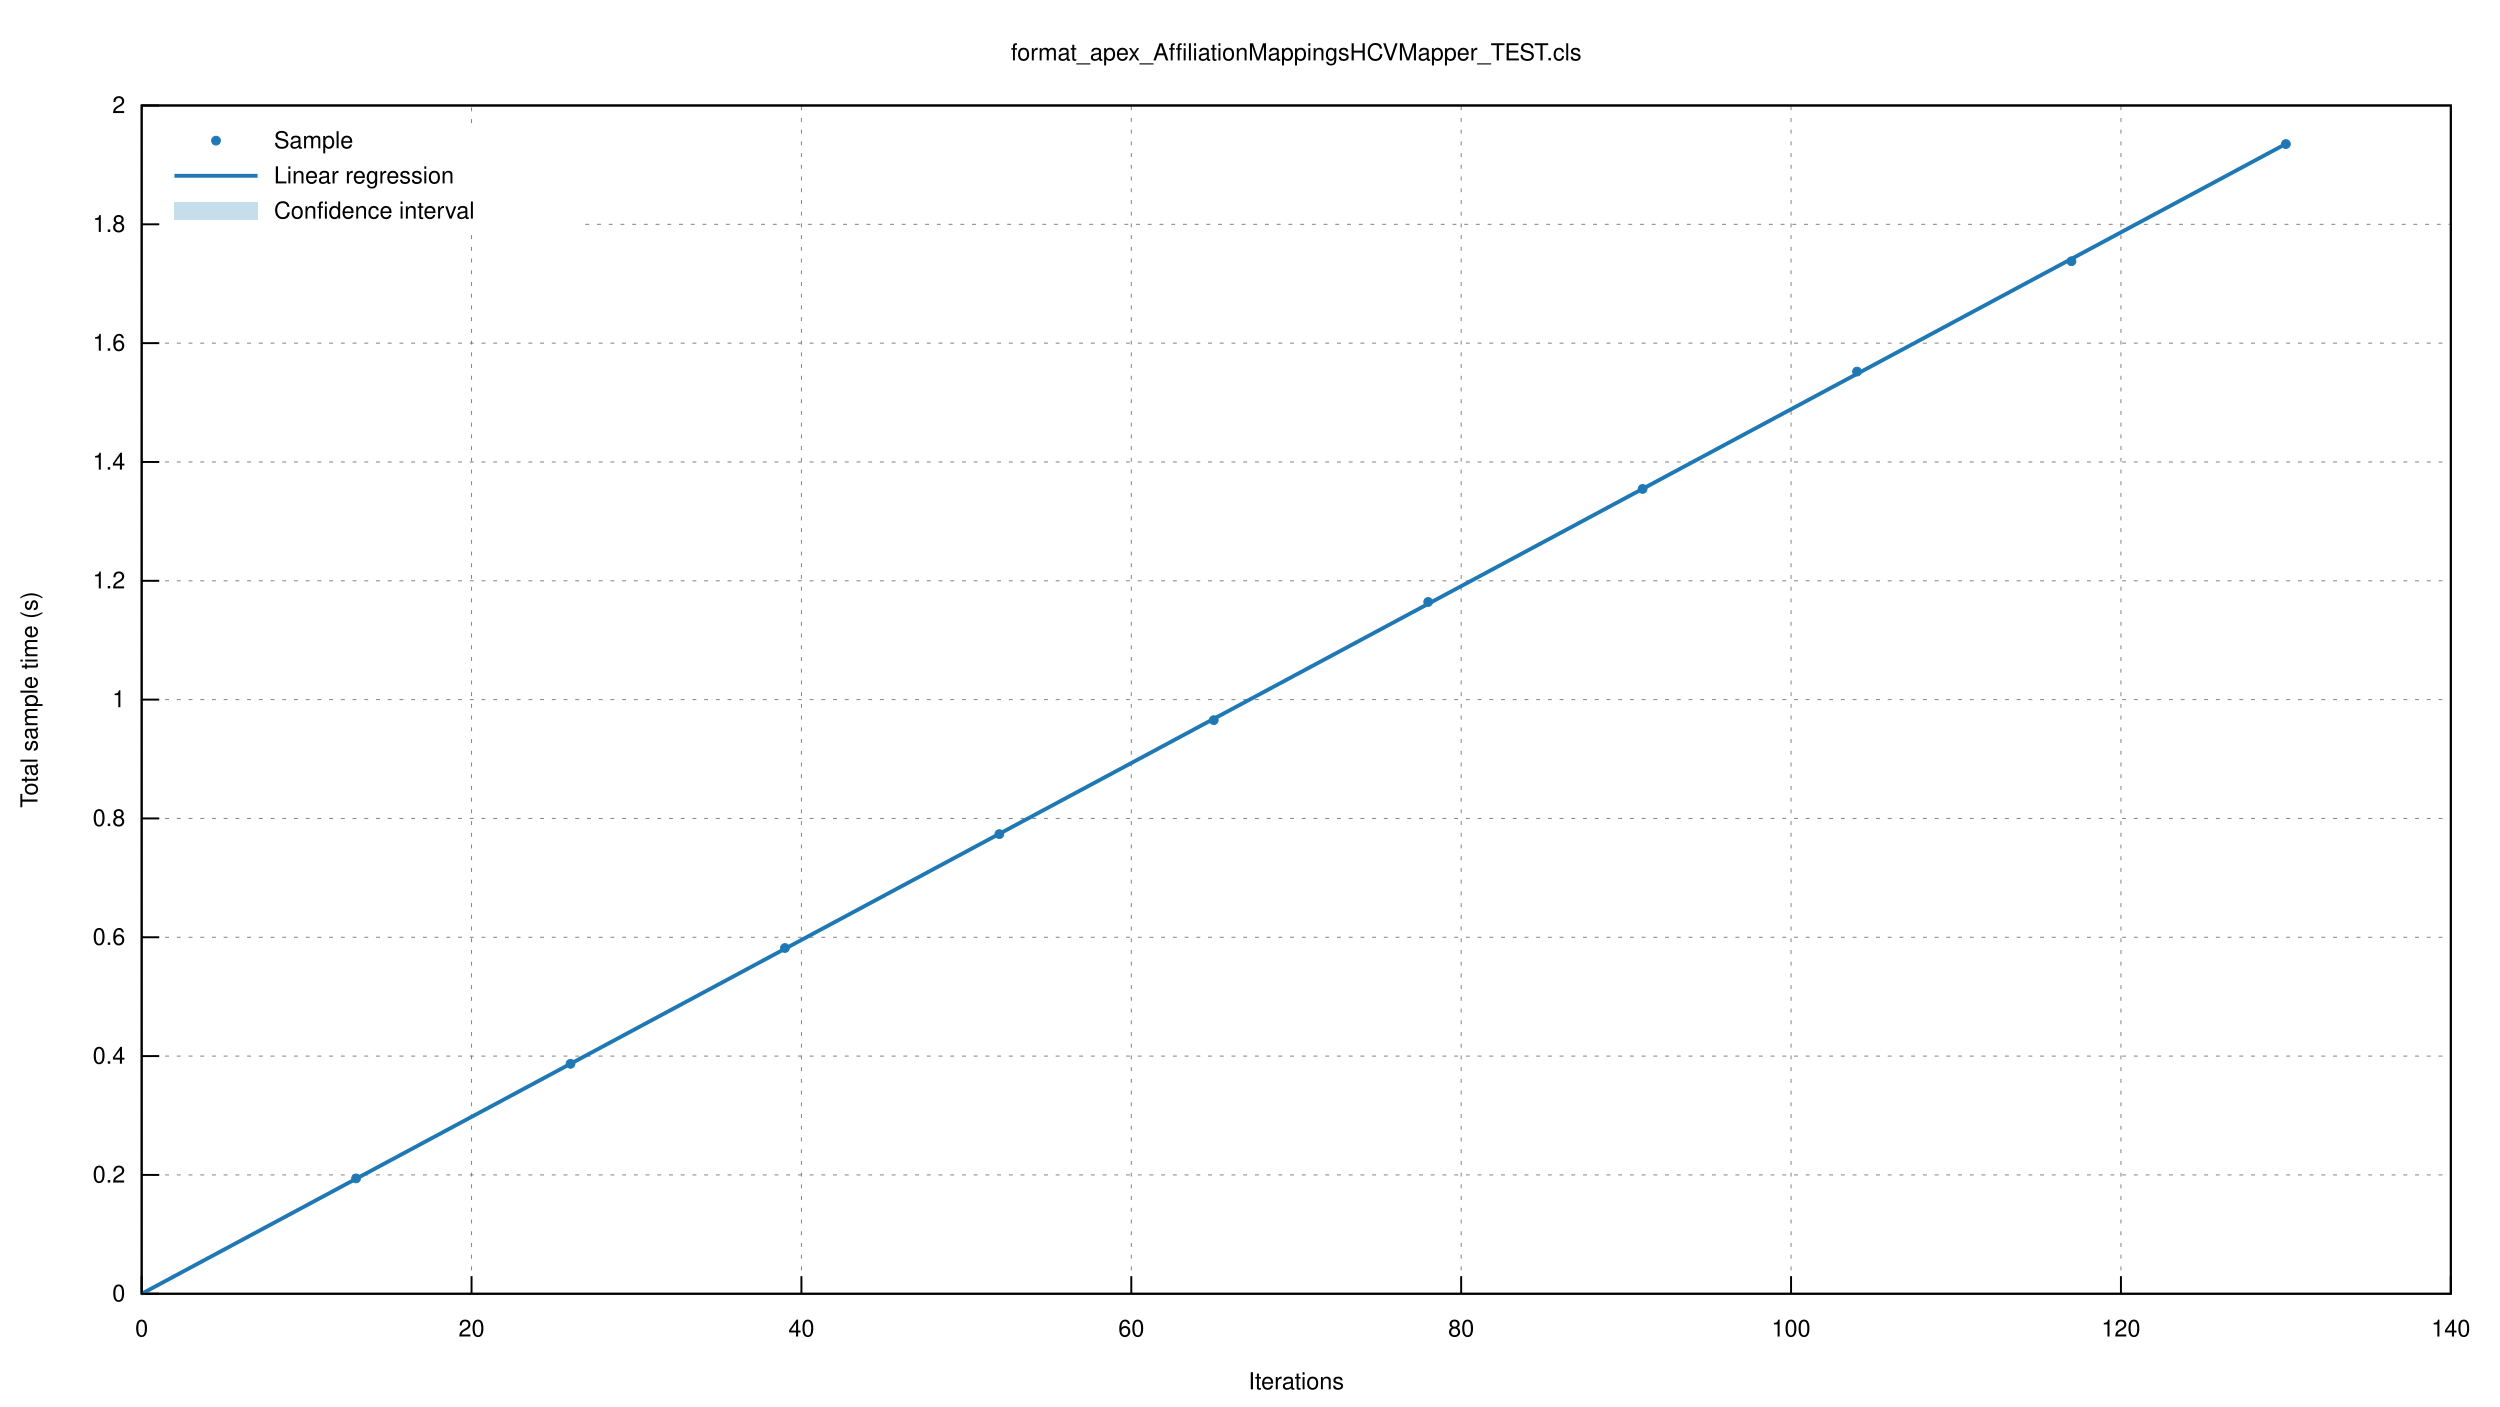
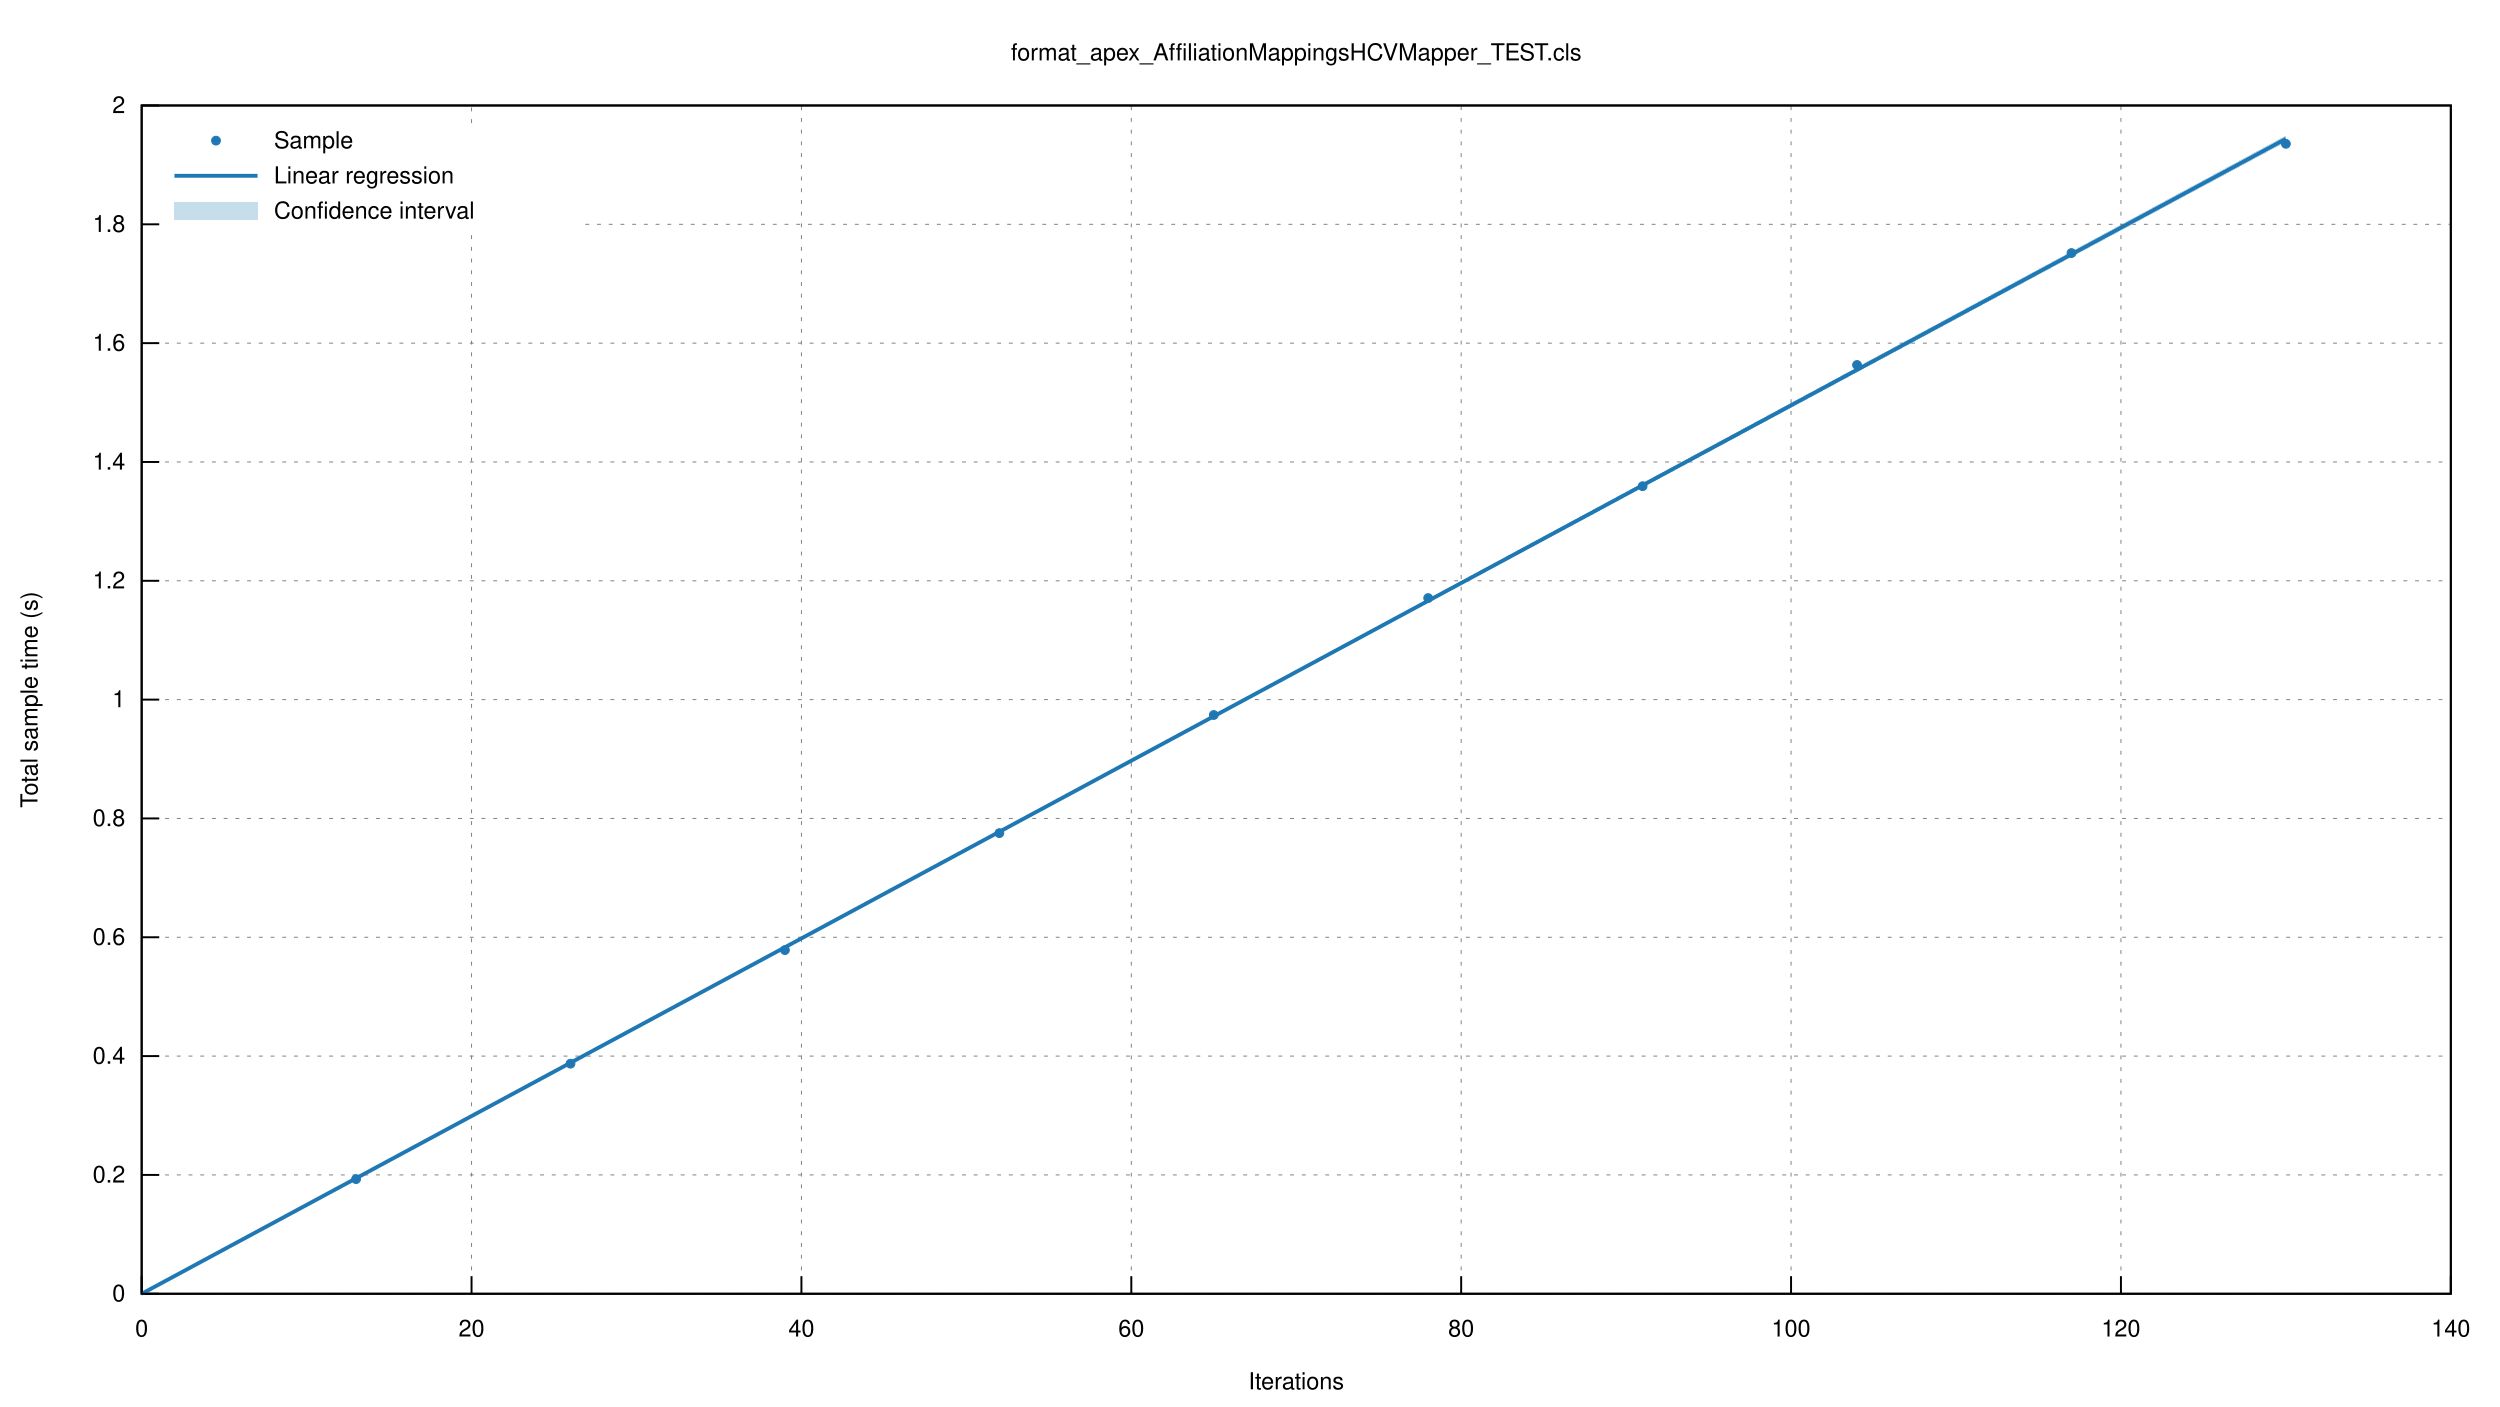
<svg xmlns="http://www.w3.org/2000/svg" xmlns:xlink="http://www.w3.org/1999/xlink" viewBox="0 0 1280 720">
  <g id="gnuplot_canvas">
    <rect x="0" y="0" width="1280" height="720" fill="none" />
    <defs>
      <circle id="gpDot" r="0.5" stroke-width="0.5" stroke="currentColor" />
      <path id="gpPt0" stroke-width="0.222" stroke="currentColor" d="M-1,0 h2 M0,-1 v2" />
      <path id="gpPt1" stroke-width="0.222" stroke="currentColor" d="M-1,-1 L1,1 M1,-1 L-1,1" />
      <path id="gpPt2" stroke-width="0.222" stroke="currentColor" d="M-1,0 L1,0 M0,-1 L0,1 M-1,-1 L1,1 M-1,1 L1,-1" />
      <rect id="gpPt3" stroke-width="0.222" stroke="currentColor" x="-1" y="-1" width="2" height="2" />
      <rect id="gpPt4" stroke-width="0.222" stroke="currentColor" fill="currentColor" x="-1" y="-1" width="2" height="2" />
      <circle id="gpPt5" stroke-width="0.222" stroke="currentColor" cx="0" cy="0" r="1" />
      <use xlink:href="#gpPt5" id="gpPt6" fill="currentColor" stroke="none" />
      <path id="gpPt7" stroke-width="0.222" stroke="currentColor" d="M0,-1.33 L-1.33,0.67 L1.33,0.67 z" />
      <use xlink:href="#gpPt7" id="gpPt8" fill="currentColor" stroke="none" />
      <use xlink:href="#gpPt7" id="gpPt9" stroke="currentColor" transform="rotate(180)" />
      <use xlink:href="#gpPt9" id="gpPt10" fill="currentColor" stroke="none" />
      <use xlink:href="#gpPt3" id="gpPt11" stroke="currentColor" transform="rotate(45)" />
      <use xlink:href="#gpPt11" id="gpPt12" fill="currentColor" stroke="none" />
      <path id="gpPt13" stroke-width="0.222" stroke="currentColor" d="M0,1.330 L1.265,0.411 L0.782,-1.067 L-0.782,-1.076 L-1.265,0.411 z" />
      <use xlink:href="#gpPt13" id="gpPt14" fill="currentColor" stroke="none" />
      <filter id="textbox" filterUnits="objectBoundingBox" x="0" y="0" height="1" width="1">
        <feFlood flood-color="white" flood-opacity="1" result="bgnd" />
        <feComposite in="SourceGraphic" in2="bgnd" operator="atop" />
      </filter>
      <filter id="greybox" filterUnits="objectBoundingBox" x="0" y="0" height="1" width="1">
        <feFlood flood-color="lightgrey" flood-opacity="1" result="grey" />
        <feComposite in="SourceGraphic" in2="grey" operator="atop" />
      </filter>
    </defs>
    <g fill="none" color="white" stroke="currentColor" stroke-width="1.00" stroke-linecap="butt" stroke-linejoin="miter">
</g>
    <g fill="none" color="black" stroke="currentColor" stroke-width="1.00" stroke-linecap="butt" stroke-linejoin="miter">
</g>
    <g fill="none" color="black" stroke="black" stroke-width="0.50" stroke-linecap="butt" stroke-linejoin="miter">
</g>
    <g fill="none" color="gray" stroke="currentColor" stroke-width="0.50" stroke-linecap="butt" stroke-linejoin="miter">
      <path stroke="gray" stroke-dasharray="2,4" class="gridline" d="M72.53,662.40 L1254.82,662.40  " />
    </g>
    <g fill="none" color="gray" stroke="gray" stroke-width="1.00" stroke-linecap="butt" stroke-linejoin="miter">
</g>
    <g fill="none" color="black" stroke="currentColor" stroke-width="1.00" stroke-linecap="butt" stroke-linejoin="miter">
      <path stroke="black" d="M72.53,662.40 L81.53,662.40  " />
      <g transform="translate(64.14,666.30)" stroke="none" fill="black" font-family="Helvetica" font-size="12.00" text-anchor="end">
        <text>
          <tspan font-family="Helvetica"> 0</tspan>
        </text>
      </g>
    </g>
    <g fill="none" color="black" stroke="currentColor" stroke-width="1.00" stroke-linecap="butt" stroke-linejoin="miter">
</g>
    <g fill="none" color="black" stroke="black" stroke-width="0.50" stroke-linecap="butt" stroke-linejoin="miter">
</g>
    <g fill="none" color="gray" stroke="currentColor" stroke-width="0.50" stroke-linecap="butt" stroke-linejoin="miter">
      <path stroke="gray" stroke-dasharray="2,4" class="gridline" d="M72.53,601.56 L1254.82,601.56  " />
    </g>
    <g fill="none" color="gray" stroke="gray" stroke-width="1.00" stroke-linecap="butt" stroke-linejoin="miter">
</g>
    <g fill="none" color="black" stroke="currentColor" stroke-width="1.00" stroke-linecap="butt" stroke-linejoin="miter">
      <path stroke="black" d="M72.53,601.56 L81.53,601.56  " />
      <g transform="translate(64.14,605.46)" stroke="none" fill="black" font-family="Helvetica" font-size="12.00" text-anchor="end">
        <text>
          <tspan font-family="Helvetica"> 0.2</tspan>
        </text>
      </g>
    </g>
    <g fill="none" color="black" stroke="currentColor" stroke-width="1.00" stroke-linecap="butt" stroke-linejoin="miter">
</g>
    <g fill="none" color="black" stroke="black" stroke-width="0.50" stroke-linecap="butt" stroke-linejoin="miter">
</g>
    <g fill="none" color="gray" stroke="currentColor" stroke-width="0.50" stroke-linecap="butt" stroke-linejoin="miter">
      <path stroke="gray" stroke-dasharray="2,4" class="gridline" d="M72.53,540.72 L1254.82,540.72  " />
    </g>
    <g fill="none" color="gray" stroke="gray" stroke-width="1.00" stroke-linecap="butt" stroke-linejoin="miter">
</g>
    <g fill="none" color="black" stroke="currentColor" stroke-width="1.00" stroke-linecap="butt" stroke-linejoin="miter">
      <path stroke="black" d="M72.53,540.72 L81.53,540.72  " />
      <g transform="translate(64.14,544.62)" stroke="none" fill="black" font-family="Helvetica" font-size="12.00" text-anchor="end">
        <text>
          <tspan font-family="Helvetica"> 0.4</tspan>
        </text>
      </g>
    </g>
    <g fill="none" color="black" stroke="currentColor" stroke-width="1.00" stroke-linecap="butt" stroke-linejoin="miter">
</g>
    <g fill="none" color="black" stroke="black" stroke-width="0.50" stroke-linecap="butt" stroke-linejoin="miter">
</g>
    <g fill="none" color="gray" stroke="currentColor" stroke-width="0.50" stroke-linecap="butt" stroke-linejoin="miter">
      <path stroke="gray" stroke-dasharray="2,4" class="gridline" d="M72.53,479.88 L1254.82,479.88  " />
    </g>
    <g fill="none" color="gray" stroke="gray" stroke-width="1.00" stroke-linecap="butt" stroke-linejoin="miter">
</g>
    <g fill="none" color="black" stroke="currentColor" stroke-width="1.00" stroke-linecap="butt" stroke-linejoin="miter">
      <path stroke="black" d="M72.53,479.88 L81.53,479.88  " />
      <g transform="translate(64.14,483.78)" stroke="none" fill="black" font-family="Helvetica" font-size="12.00" text-anchor="end">
        <text>
          <tspan font-family="Helvetica"> 0.6</tspan>
        </text>
      </g>
    </g>
    <g fill="none" color="black" stroke="currentColor" stroke-width="1.00" stroke-linecap="butt" stroke-linejoin="miter">
</g>
    <g fill="none" color="black" stroke="black" stroke-width="0.50" stroke-linecap="butt" stroke-linejoin="miter">
</g>
    <g fill="none" color="gray" stroke="currentColor" stroke-width="0.50" stroke-linecap="butt" stroke-linejoin="miter">
      <path stroke="gray" stroke-dasharray="2,4" class="gridline" d="M72.53,419.04 L1254.82,419.04  " />
    </g>
    <g fill="none" color="gray" stroke="gray" stroke-width="1.00" stroke-linecap="butt" stroke-linejoin="miter">
</g>
    <g fill="none" color="black" stroke="currentColor" stroke-width="1.00" stroke-linecap="butt" stroke-linejoin="miter">
      <path stroke="black" d="M72.53,419.04 L81.53,419.04  " />
      <g transform="translate(64.14,422.94)" stroke="none" fill="black" font-family="Helvetica" font-size="12.00" text-anchor="end">
        <text>
          <tspan font-family="Helvetica"> 0.8</tspan>
        </text>
      </g>
    </g>
    <g fill="none" color="black" stroke="currentColor" stroke-width="1.00" stroke-linecap="butt" stroke-linejoin="miter">
</g>
    <g fill="none" color="black" stroke="black" stroke-width="0.50" stroke-linecap="butt" stroke-linejoin="miter">
</g>
    <g fill="none" color="gray" stroke="currentColor" stroke-width="0.50" stroke-linecap="butt" stroke-linejoin="miter">
      <path stroke="gray" stroke-dasharray="2,4" class="gridline" d="M72.53,358.20 L1254.82,358.20  " />
    </g>
    <g fill="none" color="gray" stroke="gray" stroke-width="1.00" stroke-linecap="butt" stroke-linejoin="miter">
</g>
    <g fill="none" color="black" stroke="currentColor" stroke-width="1.00" stroke-linecap="butt" stroke-linejoin="miter">
      <path stroke="black" d="M72.53,358.20 L81.53,358.20  " />
      <g transform="translate(64.14,362.10)" stroke="none" fill="black" font-family="Helvetica" font-size="12.00" text-anchor="end">
        <text>
          <tspan font-family="Helvetica"> 1</tspan>
        </text>
      </g>
    </g>
    <g fill="none" color="black" stroke="currentColor" stroke-width="1.00" stroke-linecap="butt" stroke-linejoin="miter">
</g>
    <g fill="none" color="black" stroke="black" stroke-width="0.50" stroke-linecap="butt" stroke-linejoin="miter">
</g>
    <g fill="none" color="gray" stroke="currentColor" stroke-width="0.50" stroke-linecap="butt" stroke-linejoin="miter">
      <path stroke="gray" stroke-dasharray="2,4" class="gridline" d="M72.53,297.37 L1254.82,297.37  " />
    </g>
    <g fill="none" color="gray" stroke="gray" stroke-width="1.00" stroke-linecap="butt" stroke-linejoin="miter">
</g>
    <g fill="none" color="black" stroke="currentColor" stroke-width="1.00" stroke-linecap="butt" stroke-linejoin="miter">
      <path stroke="black" d="M72.53,297.37 L81.53,297.37  " />
      <g transform="translate(64.14,301.27)" stroke="none" fill="black" font-family="Helvetica" font-size="12.00" text-anchor="end">
        <text>
          <tspan font-family="Helvetica"> 1.2</tspan>
        </text>
      </g>
    </g>
    <g fill="none" color="black" stroke="currentColor" stroke-width="1.00" stroke-linecap="butt" stroke-linejoin="miter">
</g>
    <g fill="none" color="black" stroke="black" stroke-width="0.50" stroke-linecap="butt" stroke-linejoin="miter">
</g>
    <g fill="none" color="gray" stroke="currentColor" stroke-width="0.50" stroke-linecap="butt" stroke-linejoin="miter">
      <path stroke="gray" stroke-dasharray="2,4" class="gridline" d="M72.53,236.53 L1254.82,236.53  " />
    </g>
    <g fill="none" color="gray" stroke="gray" stroke-width="1.00" stroke-linecap="butt" stroke-linejoin="miter">
</g>
    <g fill="none" color="black" stroke="currentColor" stroke-width="1.00" stroke-linecap="butt" stroke-linejoin="miter">
      <path stroke="black" d="M72.53,236.53 L81.53,236.53  " />
      <g transform="translate(64.14,240.43)" stroke="none" fill="black" font-family="Helvetica" font-size="12.00" text-anchor="end">
        <text>
          <tspan font-family="Helvetica"> 1.4</tspan>
        </text>
      </g>
    </g>
    <g fill="none" color="black" stroke="currentColor" stroke-width="1.00" stroke-linecap="butt" stroke-linejoin="miter">
</g>
    <g fill="none" color="black" stroke="black" stroke-width="0.50" stroke-linecap="butt" stroke-linejoin="miter">
</g>
    <g fill="none" color="gray" stroke="currentColor" stroke-width="0.50" stroke-linecap="butt" stroke-linejoin="miter">
      <path stroke="gray" stroke-dasharray="2,4" class="gridline" d="M72.53,175.69 L1254.82,175.69  " />
    </g>
    <g fill="none" color="gray" stroke="gray" stroke-width="1.00" stroke-linecap="butt" stroke-linejoin="miter">
</g>
    <g fill="none" color="black" stroke="currentColor" stroke-width="1.00" stroke-linecap="butt" stroke-linejoin="miter">
      <path stroke="black" d="M72.53,175.69 L81.53,175.69  " />
      <g transform="translate(64.14,179.59)" stroke="none" fill="black" font-family="Helvetica" font-size="12.00" text-anchor="end">
        <text>
          <tspan font-family="Helvetica"> 1.6</tspan>
        </text>
      </g>
    </g>
    <g fill="none" color="black" stroke="currentColor" stroke-width="1.00" stroke-linecap="butt" stroke-linejoin="miter">
</g>
    <g fill="none" color="black" stroke="black" stroke-width="0.50" stroke-linecap="butt" stroke-linejoin="miter">
</g>
    <g fill="none" color="gray" stroke="currentColor" stroke-width="0.50" stroke-linecap="butt" stroke-linejoin="miter">
      <path stroke="gray" stroke-dasharray="2,4" class="gridline" d="M72.53,114.85 L80.92,114.85 M299.67,114.85 L1254.82,114.85  " />
    </g>
    <g fill="none" color="gray" stroke="gray" stroke-width="1.00" stroke-linecap="butt" stroke-linejoin="miter">
</g>
    <g fill="none" color="black" stroke="currentColor" stroke-width="1.00" stroke-linecap="butt" stroke-linejoin="miter">
      <path stroke="black" d="M72.53,114.85 L81.53,114.85  " />
      <g transform="translate(64.14,118.75)" stroke="none" fill="black" font-family="Helvetica" font-size="12.00" text-anchor="end">
        <text>
          <tspan font-family="Helvetica"> 1.8</tspan>
        </text>
      </g>
    </g>
    <g fill="none" color="black" stroke="currentColor" stroke-width="1.00" stroke-linecap="butt" stroke-linejoin="miter">
</g>
    <g fill="none" color="black" stroke="black" stroke-width="0.50" stroke-linecap="butt" stroke-linejoin="miter">
</g>
    <g fill="none" color="gray" stroke="currentColor" stroke-width="0.50" stroke-linecap="butt" stroke-linejoin="miter">
      <path stroke="gray" stroke-dasharray="2,4" class="gridline" d="M72.53,54.01 L1254.82,54.01  " />
    </g>
    <g fill="none" color="gray" stroke="gray" stroke-width="1.00" stroke-linecap="butt" stroke-linejoin="miter">
</g>
    <g fill="none" color="black" stroke="currentColor" stroke-width="1.00" stroke-linecap="butt" stroke-linejoin="miter">
      <path stroke="black" d="M72.53,54.01 L81.53,54.01  " />
      <g transform="translate(64.14,57.91)" stroke="none" fill="black" font-family="Helvetica" font-size="12.00" text-anchor="end">
        <text>
          <tspan font-family="Helvetica"> 2</tspan>
        </text>
      </g>
    </g>
    <g fill="none" color="black" stroke="currentColor" stroke-width="1.00" stroke-linecap="butt" stroke-linejoin="miter">
</g>
    <g fill="none" color="black" stroke="black" stroke-width="0.50" stroke-linecap="butt" stroke-linejoin="miter">
</g>
    <g fill="none" color="gray" stroke="currentColor" stroke-width="0.50" stroke-linecap="butt" stroke-linejoin="miter">
      <path stroke="gray" stroke-dasharray="2,4" class="gridline" d="M72.53,662.40 L72.53,54.01  " />
    </g>
    <g fill="none" color="gray" stroke="gray" stroke-width="1.00" stroke-linecap="butt" stroke-linejoin="miter">
</g>
    <g fill="none" color="black" stroke="currentColor" stroke-width="1.00" stroke-linecap="butt" stroke-linejoin="miter">
      <path stroke="black" d="M72.53,662.40 L72.53,653.40  " />
      <g transform="translate(72.53,684.30)" stroke="none" fill="black" font-family="Helvetica" font-size="12.00" text-anchor="middle">
        <text>
          <tspan font-family="Helvetica"> 0</tspan>
        </text>
      </g>
    </g>
    <g fill="none" color="black" stroke="currentColor" stroke-width="1.00" stroke-linecap="butt" stroke-linejoin="miter">
</g>
    <g fill="none" color="black" stroke="black" stroke-width="0.50" stroke-linecap="butt" stroke-linejoin="miter">
</g>
    <g fill="none" color="gray" stroke="currentColor" stroke-width="0.50" stroke-linecap="butt" stroke-linejoin="miter">
      <path stroke="gray" stroke-dasharray="2,4" class="gridline" d="M241.43,662.40 L241.43,117.01 M241.43,63.01 L241.43,54.01  " />
    </g>
    <g fill="none" color="gray" stroke="gray" stroke-width="1.00" stroke-linecap="butt" stroke-linejoin="miter">
</g>
    <g fill="none" color="black" stroke="currentColor" stroke-width="1.00" stroke-linecap="butt" stroke-linejoin="miter">
      <path stroke="black" d="M241.43,662.40 L241.43,653.40  " />
      <g transform="translate(241.43,684.30)" stroke="none" fill="black" font-family="Helvetica" font-size="12.00" text-anchor="middle">
        <text>
          <tspan font-family="Helvetica"> 20</tspan>
        </text>
      </g>
    </g>
    <g fill="none" color="black" stroke="currentColor" stroke-width="1.00" stroke-linecap="butt" stroke-linejoin="miter">
</g>
    <g fill="none" color="black" stroke="black" stroke-width="0.50" stroke-linecap="butt" stroke-linejoin="miter">
</g>
    <g fill="none" color="gray" stroke="currentColor" stroke-width="0.50" stroke-linecap="butt" stroke-linejoin="miter">
      <path stroke="gray" stroke-dasharray="2,4" class="gridline" d="M410.33,662.40 L410.33,54.01  " />
    </g>
    <g fill="none" color="gray" stroke="gray" stroke-width="1.00" stroke-linecap="butt" stroke-linejoin="miter">
</g>
    <g fill="none" color="black" stroke="currentColor" stroke-width="1.00" stroke-linecap="butt" stroke-linejoin="miter">
      <path stroke="black" d="M410.33,662.40 L410.33,653.40  " />
      <g transform="translate(410.33,684.30)" stroke="none" fill="black" font-family="Helvetica" font-size="12.00" text-anchor="middle">
        <text>
          <tspan font-family="Helvetica"> 40</tspan>
        </text>
      </g>
    </g>
    <g fill="none" color="black" stroke="currentColor" stroke-width="1.00" stroke-linecap="butt" stroke-linejoin="miter">
</g>
    <g fill="none" color="black" stroke="black" stroke-width="0.50" stroke-linecap="butt" stroke-linejoin="miter">
</g>
    <g fill="none" color="gray" stroke="currentColor" stroke-width="0.50" stroke-linecap="butt" stroke-linejoin="miter">
      <path stroke="gray" stroke-dasharray="2,4" class="gridline" d="M579.23,662.40 L579.23,54.01  " />
    </g>
    <g fill="none" color="gray" stroke="gray" stroke-width="1.00" stroke-linecap="butt" stroke-linejoin="miter">
</g>
    <g fill="none" color="black" stroke="currentColor" stroke-width="1.00" stroke-linecap="butt" stroke-linejoin="miter">
      <path stroke="black" d="M579.23,662.40 L579.23,653.40  " />
      <g transform="translate(579.23,684.30)" stroke="none" fill="black" font-family="Helvetica" font-size="12.00" text-anchor="middle">
        <text>
          <tspan font-family="Helvetica"> 60</tspan>
        </text>
      </g>
    </g>
    <g fill="none" color="black" stroke="currentColor" stroke-width="1.00" stroke-linecap="butt" stroke-linejoin="miter">
</g>
    <g fill="none" color="black" stroke="black" stroke-width="0.50" stroke-linecap="butt" stroke-linejoin="miter">
</g>
    <g fill="none" color="gray" stroke="currentColor" stroke-width="0.50" stroke-linecap="butt" stroke-linejoin="miter">
      <path stroke="gray" stroke-dasharray="2,4" class="gridline" d="M748.12,662.40 L748.12,54.01  " />
    </g>
    <g fill="none" color="gray" stroke="gray" stroke-width="1.00" stroke-linecap="butt" stroke-linejoin="miter">
</g>
    <g fill="none" color="black" stroke="currentColor" stroke-width="1.00" stroke-linecap="butt" stroke-linejoin="miter">
      <path stroke="black" d="M748.12,662.40 L748.12,653.40  " />
      <g transform="translate(748.12,684.30)" stroke="none" fill="black" font-family="Helvetica" font-size="12.00" text-anchor="middle">
        <text>
          <tspan font-family="Helvetica"> 80</tspan>
        </text>
      </g>
    </g>
    <g fill="none" color="black" stroke="currentColor" stroke-width="1.00" stroke-linecap="butt" stroke-linejoin="miter">
</g>
    <g fill="none" color="black" stroke="black" stroke-width="0.50" stroke-linecap="butt" stroke-linejoin="miter">
</g>
    <g fill="none" color="gray" stroke="currentColor" stroke-width="0.50" stroke-linecap="butt" stroke-linejoin="miter">
      <path stroke="gray" stroke-dasharray="2,4" class="gridline" d="M917.02,662.40 L917.02,54.01  " />
    </g>
    <g fill="none" color="gray" stroke="gray" stroke-width="1.00" stroke-linecap="butt" stroke-linejoin="miter">
</g>
    <g fill="none" color="black" stroke="currentColor" stroke-width="1.00" stroke-linecap="butt" stroke-linejoin="miter">
      <path stroke="black" d="M917.02,662.40 L917.02,653.40  " />
      <g transform="translate(917.02,684.30)" stroke="none" fill="black" font-family="Helvetica" font-size="12.00" text-anchor="middle">
        <text>
          <tspan font-family="Helvetica"> 100</tspan>
        </text>
      </g>
    </g>
    <g fill="none" color="black" stroke="currentColor" stroke-width="1.00" stroke-linecap="butt" stroke-linejoin="miter">
</g>
    <g fill="none" color="black" stroke="black" stroke-width="0.50" stroke-linecap="butt" stroke-linejoin="miter">
</g>
    <g fill="none" color="gray" stroke="currentColor" stroke-width="0.50" stroke-linecap="butt" stroke-linejoin="miter">
      <path stroke="gray" stroke-dasharray="2,4" class="gridline" d="M1085.92,662.40 L1085.92,54.01  " />
    </g>
    <g fill="none" color="gray" stroke="gray" stroke-width="1.00" stroke-linecap="butt" stroke-linejoin="miter">
</g>
    <g fill="none" color="black" stroke="currentColor" stroke-width="1.00" stroke-linecap="butt" stroke-linejoin="miter">
      <path stroke="black" d="M1085.92,662.40 L1085.92,653.40  " />
      <g transform="translate(1085.92,684.30)" stroke="none" fill="black" font-family="Helvetica" font-size="12.00" text-anchor="middle">
        <text>
          <tspan font-family="Helvetica"> 120</tspan>
        </text>
      </g>
    </g>
    <g fill="none" color="black" stroke="currentColor" stroke-width="1.00" stroke-linecap="butt" stroke-linejoin="miter">
</g>
    <g fill="none" color="black" stroke="black" stroke-width="0.50" stroke-linecap="butt" stroke-linejoin="miter">
</g>
    <g fill="none" color="gray" stroke="currentColor" stroke-width="0.50" stroke-linecap="butt" stroke-linejoin="miter">
      <path stroke="gray" stroke-dasharray="2,4" class="gridline" d="M1254.82,662.40 L1254.82,54.01  " />
    </g>
    <g fill="none" color="gray" stroke="gray" stroke-width="1.00" stroke-linecap="butt" stroke-linejoin="miter">
</g>
    <g fill="none" color="black" stroke="currentColor" stroke-width="1.00" stroke-linecap="butt" stroke-linejoin="miter">
      <path stroke="black" d="M1254.82,662.40 L1254.82,653.40  " />
      <g transform="translate(1254.82,684.30)" stroke="none" fill="black" font-family="Helvetica" font-size="12.00" text-anchor="middle">
        <text>
          <tspan font-family="Helvetica"> 140</tspan>
        </text>
      </g>
    </g>
    <g fill="none" color="black" stroke="currentColor" stroke-width="1.00" stroke-linecap="butt" stroke-linejoin="miter">
</g>
    <g fill="none" color="black" stroke="currentColor" stroke-width="1.00" stroke-linecap="butt" stroke-linejoin="miter">
      <path stroke="black" d="M72.53,54.01 L72.53,662.40 L1254.82,662.40 L1254.82,54.01 L72.53,54.01 Z  " />
    </g>
    <g fill="none" color="black" stroke="currentColor" stroke-width="1.00" stroke-linecap="butt" stroke-linejoin="miter">
      <g transform="translate(19.18,358.21) rotate(270)" stroke="none" fill="black" font-family="Helvetica" font-size="12.00" text-anchor="middle">
        <text>
          <tspan font-family="Helvetica">Total sample time (s)</tspan>
        </text>
      </g>
    </g>
    <g fill="none" color="black" stroke="currentColor" stroke-width="1.00" stroke-linecap="butt" stroke-linejoin="miter">
      <g transform="translate(663.67,711.30)" stroke="none" fill="black" font-family="Helvetica" font-size="12.00" text-anchor="middle">
        <text>
          <tspan font-family="Helvetica">Iterations</tspan>
        </text>
      </g>
    </g>
    <g fill="none" color="black" stroke="currentColor" stroke-width="1.00" stroke-linecap="butt" stroke-linejoin="miter">
</g>
    <g id="gnuplot_plot_1">
      <g fill="none" color="black" stroke="currentColor" stroke-width="1.00" stroke-linecap="butt" stroke-linejoin="miter">
        <g transform="translate(140.26,75.91)" stroke="none" fill="black" font-family="Helvetica" font-size="12.00" text-anchor="start">
          <text>
            <tspan font-family="Helvetica">Sample</tspan>
          </text>
        </g>
      </g>
      <g fill="none" color="black" stroke="currentColor" stroke-width="1.00" stroke-linecap="butt" stroke-linejoin="miter">
-         <use xlink:href="#gpPt6" transform="translate(182.31,603.34) scale(2.25)" color="rgb( 31, 120, 180)" />
-         <use xlink:href="#gpPt6" transform="translate(292.10,544.68) scale(2.25)" color="rgb( 31, 120, 180)" />
-         <use xlink:href="#gpPt6" transform="translate(401.88,485.37) scale(2.25)" color="rgb( 31, 120, 180)" />
-         <use xlink:href="#gpPt6" transform="translate(511.67,427.06) scale(2.25)" color="rgb( 31, 120, 180)" />
-         <use xlink:href="#gpPt6" transform="translate(621.45,368.71) scale(2.25)" color="rgb( 31, 120, 180)" />
-         <use xlink:href="#gpPt6" transform="translate(731.23,308.21) scale(2.25)" color="rgb( 31, 120, 180)" />
-         <use xlink:href="#gpPt6" transform="translate(841.02,250.33) scale(2.25)" color="rgb( 31, 120, 180)" />
-         <use xlink:href="#gpPt6" transform="translate(950.80,190.24) scale(2.25)" color="rgb( 31, 120, 180)" />
-         <use xlink:href="#gpPt6" transform="translate(1060.59,133.75) scale(2.25)" color="rgb( 31, 120, 180)" />
-         <use xlink:href="#gpPt6" transform="translate(1170.37,73.75) scale(2.25)" color="rgb( 31, 120, 180)" />
+         <use xlink:href="#gpPt6" transform="translate(182.31,603.70) scale(2.25)" color="rgb( 31, 120, 180)" />
+         <use xlink:href="#gpPt6" transform="translate(292.10,544.61) scale(2.25)" color="rgb( 31, 120, 180)" />
+         <use xlink:href="#gpPt6" transform="translate(401.88,486.45) scale(2.25)" color="rgb( 31, 120, 180)" />
+         <use xlink:href="#gpPt6" transform="translate(511.67,426.56) scale(2.25)" color="rgb( 31, 120, 180)" />
+         <use xlink:href="#gpPt6" transform="translate(621.45,366.08) scale(2.25)" color="rgb( 31, 120, 180)" />
+         <use xlink:href="#gpPt6" transform="translate(731.23,306.21) scale(2.25)" color="rgb( 31, 120, 180)" />
+         <use xlink:href="#gpPt6" transform="translate(841.02,248.93) scale(2.25)" color="rgb( 31, 120, 180)" />
+         <use xlink:href="#gpPt6" transform="translate(950.80,186.87) scale(2.25)" color="rgb( 31, 120, 180)" />
+         <use xlink:href="#gpPt6" transform="translate(1060.59,129.56) scale(2.25)" color="rgb( 31, 120, 180)" />
+         <use xlink:href="#gpPt6" transform="translate(1170.37,73.63) scale(2.25)" color="rgb( 31, 120, 180)" />
        <use xlink:href="#gpPt6" transform="translate(110.59,72.01) scale(2.25)" color="rgb( 31, 120, 180)" />
      </g>
    </g>
    <g id="gnuplot_plot_2">
      <g fill="none" color="white" stroke="rgb( 31, 120, 180)" stroke-width="2.00" stroke-linecap="butt" stroke-linejoin="miter">
</g>
      <g fill="none" color="black" stroke="currentColor" stroke-width="2.00" stroke-linecap="butt" stroke-linejoin="miter">
        <g transform="translate(140.26,93.91)" stroke="none" fill="black" font-family="Helvetica" font-size="12.00" text-anchor="start">
          <text>
            <tspan font-family="Helvetica">Linear regression</tspan>
          </text>
        </g>
      </g>
      <g fill="none" color="black" stroke="currentColor" stroke-width="2.00" stroke-linecap="butt" stroke-linejoin="miter">
-         <path stroke="rgb( 31, 120, 180)" d="M89.31,90.01 L131.87,90.01 M72.53,662.40 L1170.37,73.66  " />
+         <path stroke="rgb( 31, 120, 180)" d="M89.31,90.01 L131.87,90.01 M72.53,662.40 L1170.37,71.07  " />
      </g>
    </g>
    <g id="gnuplot_plot_3">
      <g fill="none" color="white" stroke="rgb( 31, 120, 180)" stroke-width="1.00" stroke-linecap="butt" stroke-linejoin="miter">
</g>
      <g fill="none" color="black" stroke="currentColor" stroke-width="1.00" stroke-linecap="butt" stroke-linejoin="miter">
        <g transform="translate(140.26,111.91)" stroke="none" fill="black" font-family="Helvetica" font-size="12.00" text-anchor="start">
          <text>
            <tspan font-family="Helvetica">Confidence interval</tspan>
          </text>
        </g>
      </g>
      <g fill="none" color="black" stroke="currentColor" stroke-width="1.00" stroke-linecap="butt" stroke-linejoin="miter">
        <g stroke="none" shape-rendering="crispEdges">
          <polygon fill="rgb( 31, 120, 180)" fill-opacity="0.25" points="89.31,112.51 131.87,112.51 131.87,103.51 89.31,103.51 " />
          <polygon fill="rgb( 31, 120, 180)" fill-opacity="0.25" points="72.53,662.40 72.53,662.40 72.53,662.40 " />
-           <polygon fill="rgb( 31, 120, 180)" fill-opacity="0.25" points="72.53,662.40 1170.37,74.45 1170.37,72.75 " />
+           <polygon fill="rgb( 31, 120, 180)" fill-opacity="0.25" points="72.53,662.40 1170.37,72.75 1170.37,69.32 " />
        </g>
      </g>
    </g>
    <g fill="none" color="white" stroke="rgb( 31, 120, 180)" stroke-width="2.00" stroke-linecap="butt" stroke-linejoin="miter">
</g>
    <g fill="none" color="black" stroke="currentColor" stroke-width="2.00" stroke-linecap="butt" stroke-linejoin="miter">
</g>
    <g fill="none" color="black" stroke="black" stroke-width="1.00" stroke-linecap="butt" stroke-linejoin="miter">
</g>
    <g fill="none" color="black" stroke="currentColor" stroke-width="1.00" stroke-linecap="butt" stroke-linejoin="miter">
      <path stroke="black" d="M72.53,54.01 L72.53,662.40 L1254.82,662.40 L1254.82,54.01 L72.53,54.01 Z  " />
    </g>
    <g fill="none" color="black" stroke="currentColor" stroke-width="1.00" stroke-linecap="butt" stroke-linejoin="miter">
      <g transform="translate(663.67,30.91)" stroke="none" fill="black" font-family="Helvetica" font-size="12.00" text-anchor="middle">
        <text>
          <tspan font-family="Helvetica">format_apex_AffiliationMappingsHCVMapper_TEST.cls</tspan>
        </text>
      </g>
    </g>
    <g fill="none" color="black" stroke="currentColor" stroke-width="1.00" stroke-linecap="butt" stroke-linejoin="miter">
</g>
  </g>
</svg>
